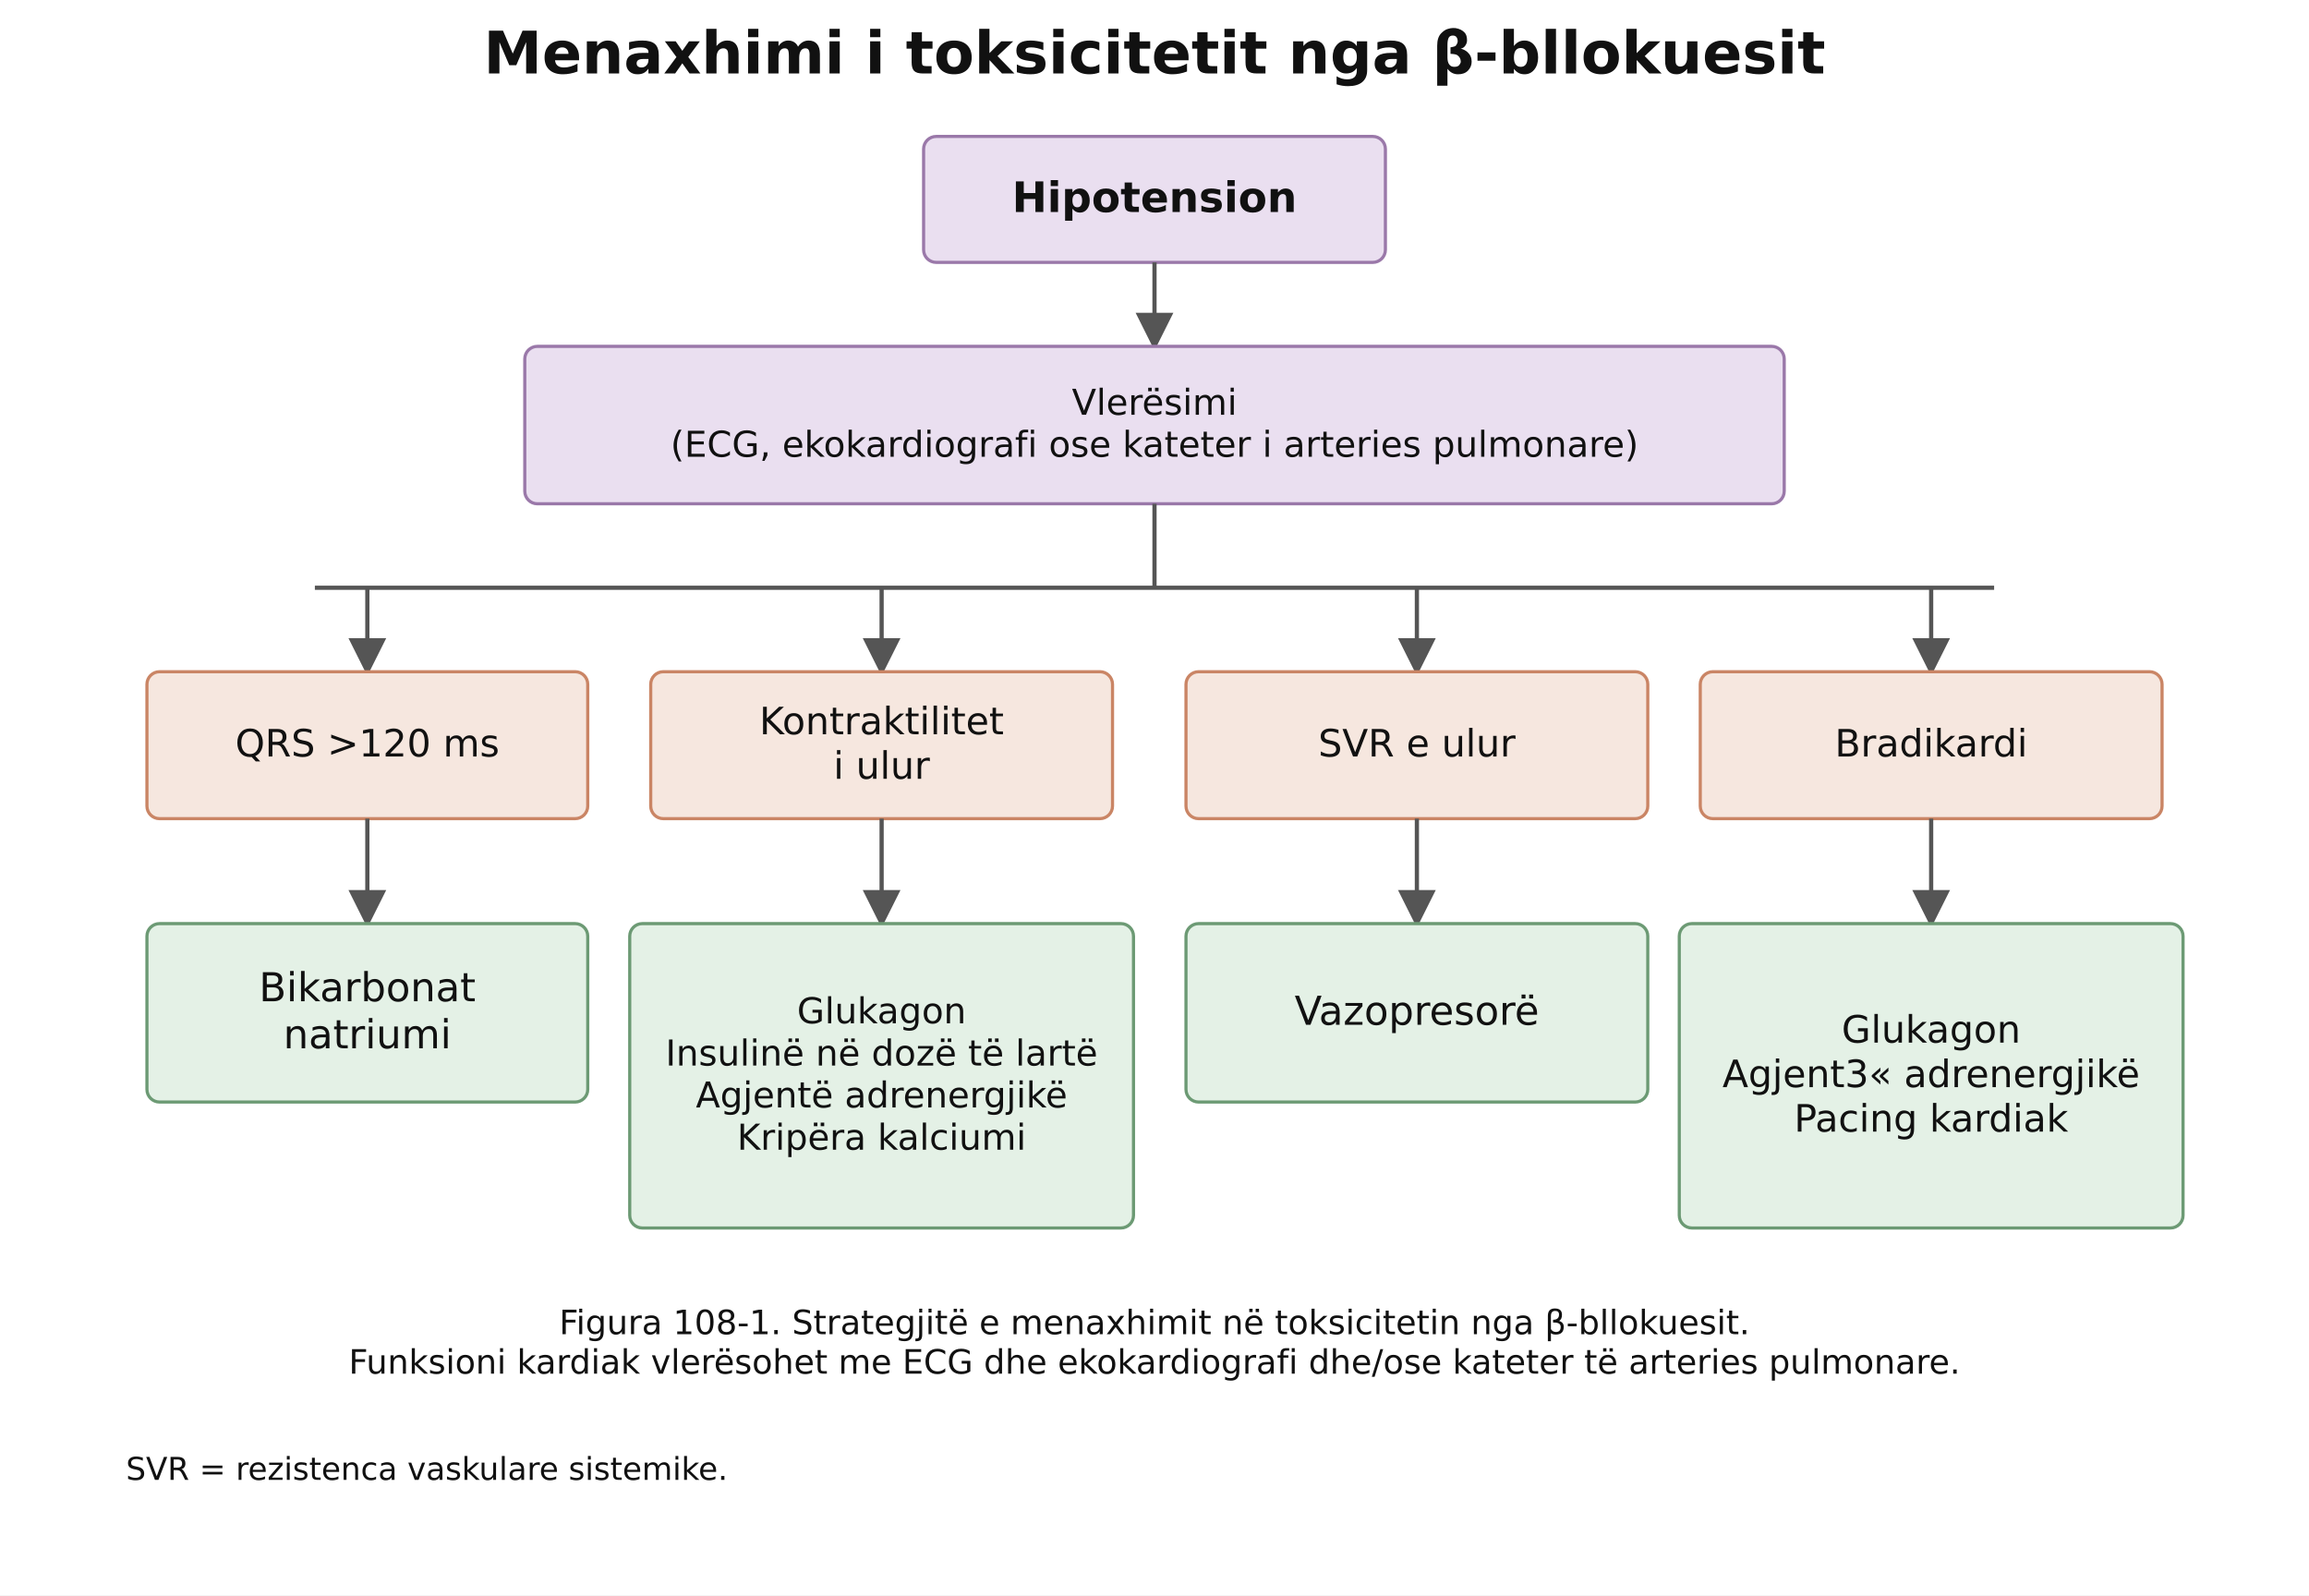
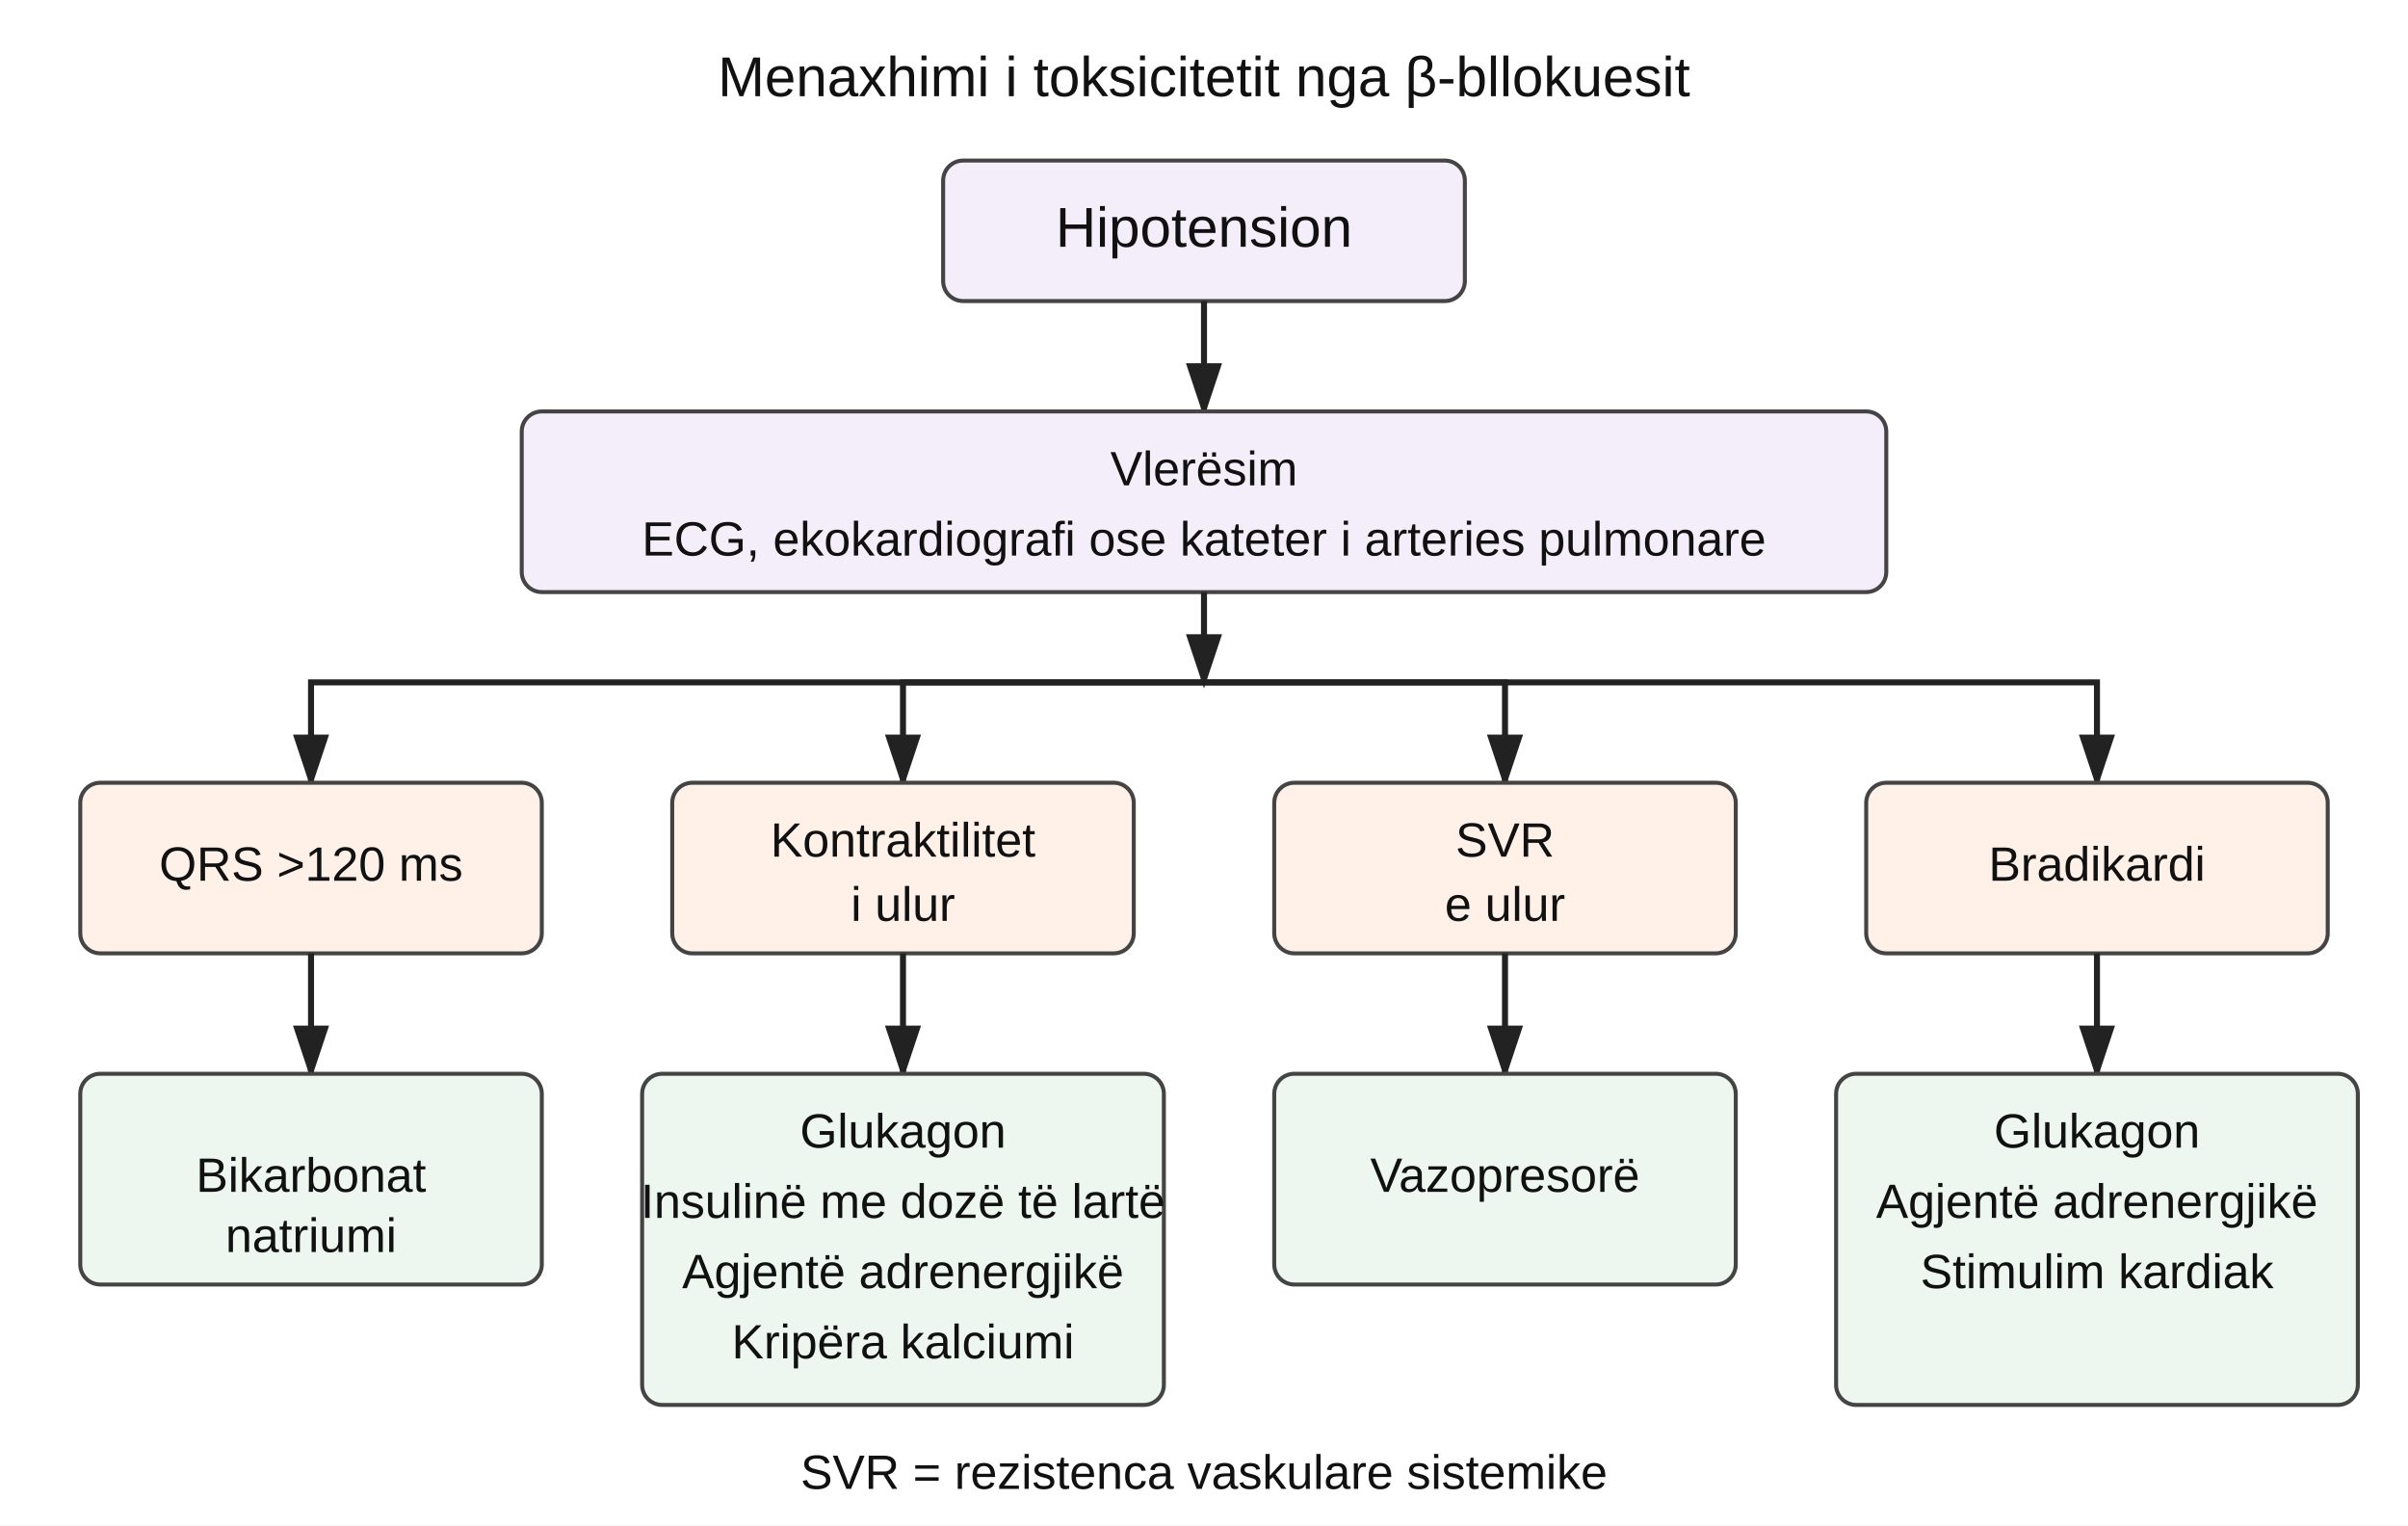
- <svg xmlns="http://www.w3.org/2000/svg" width="1100" height="760" viewBox="0 0 1100 760">
-   <rect width="100%" height="100%" fill="white" />
+ <svg xmlns="http://www.w3.org/2000/svg" width="1200" height="760" viewBox="0 0 1200 760">
  <defs>
-     <marker id="arr" markerWidth="9" markerHeight="9" refX="8" refY="4.5" orient="auto">
-       <path d="M0,0 L9,4.5 L0,9 z" fill="#555" />
+     <marker id="a" markerWidth="10" markerHeight="10" refX="8" refY="3" orient="auto">
+       <path d="M0,0 L0,6 L9,3 z" fill="#222" />
    </marker>
+     <style>.b{fill:#fff;stroke:#444;stroke-width:2;rx:10}.h{fill:#f3eef9}.o{fill:#fff0e8}.g{fill:#edf7ef}.t{font: 28px Arial,sans-serif;fill:#111}.s{font: 24px Arial,sans-serif;fill:#111}.c{text-anchor:middle;dominant-baseline:middle}.l{stroke:#222;stroke-width:3;fill:none;marker-end:url(#a)}</style>
  </defs>
-   <text x="550" y="35.0" font-family="DejaVu Sans,Arial" font-size="28" font-weight="700" text-anchor="middle" fill="#111">Menaxhimi i toksicitetit nga β-bllokuesit</text>
-   <rect x="440" y="65" width="220" height="60" rx="6" fill="#eadff0" stroke="#9a78a9" stroke-width="1.5" />
-   <text x="550.0" y="101.0" font-family="DejaVu Sans,Arial" font-size="20" font-weight="700" text-anchor="middle" fill="#111">Hipotension</text>
-   <line x1="550" y1="125" x2="550" y2="165" stroke="#555" stroke-width="2" marker-end="url(#arr)" />
-   <rect x="250" y="165" width="600" height="75" rx="6" fill="#eadff0" stroke="#9a78a9" stroke-width="1.5" />
-   <text x="550.0" y="197.6" font-family="DejaVu Sans,Arial" font-size="17" font-weight="400" text-anchor="middle" fill="#111">Vlerësimi</text>
-   <text x="550.0" y="217.6" font-family="DejaVu Sans,Arial" font-size="17" font-weight="400" text-anchor="middle" fill="#111">(ECG, ekokardiografi ose kateter i arteries pulmonare)</text>
-   <line x1="550" y1="240" x2="550" y2="280" stroke="#555" stroke-width="2" />
-   <line x1="150" y1="280" x2="950" y2="280" stroke="#555" stroke-width="2" />
-   <line x1="175" y1="280" x2="175" y2="320" stroke="#555" stroke-width="2" marker-end="url(#arr)" />
-   <line x1="420" y1="280" x2="420" y2="320" stroke="#555" stroke-width="2" marker-end="url(#arr)" />
-   <line x1="675" y1="280" x2="675" y2="320" stroke="#555" stroke-width="2" marker-end="url(#arr)" />
-   <line x1="920" y1="280" x2="920" y2="320" stroke="#555" stroke-width="2" marker-end="url(#arr)" />
-   <rect x="70" y="320" width="210" height="70" rx="6" fill="#f6e7df" stroke="#ca8565" stroke-width="1.5" />
-   <text x="175.0" y="360.4" font-family="DejaVu Sans,Arial" font-size="18" font-weight="400" text-anchor="middle" fill="#111">QRS &gt;120 ms</text>
-   <rect x="310" y="320" width="220" height="70" rx="6" fill="#f6e7df" stroke="#ca8565" stroke-width="1.5" />
-   <text x="420.0" y="349.8" font-family="DejaVu Sans,Arial" font-size="18" font-weight="400" text-anchor="middle" fill="#111">Kontraktilitet</text>
-   <text x="420.0" y="371.0" font-family="DejaVu Sans,Arial" font-size="18" font-weight="400" text-anchor="middle" fill="#111">i ulur</text>
-   <rect x="565" y="320" width="220" height="70" rx="6" fill="#f6e7df" stroke="#ca8565" stroke-width="1.5" />
-   <text x="675.0" y="360.4" font-family="DejaVu Sans,Arial" font-size="18" font-weight="400" text-anchor="middle" fill="#111">SVR e ulur</text>
-   <rect x="810" y="320" width="220" height="70" rx="6" fill="#f6e7df" stroke="#ca8565" stroke-width="1.5" />
-   <text x="920.0" y="360.4" font-family="DejaVu Sans,Arial" font-size="18" font-weight="400" text-anchor="middle" fill="#111">Bradikardi</text>
-   <line x1="175" y1="390" x2="175" y2="440" stroke="#555" stroke-width="2" marker-end="url(#arr)" />
-   <line x1="420" y1="390" x2="420" y2="440" stroke="#555" stroke-width="2" marker-end="url(#arr)" />
-   <line x1="675" y1="390" x2="675" y2="440" stroke="#555" stroke-width="2" marker-end="url(#arr)" />
-   <line x1="920" y1="390" x2="920" y2="440" stroke="#555" stroke-width="2" marker-end="url(#arr)" />
-   <rect x="70" y="440" width="210" height="85" rx="6" fill="#e4f1e6" stroke="#6c9a74" stroke-width="1.5" />
-   <text x="175.0" y="477.0" font-family="DejaVu Sans,Arial" font-size="19" font-weight="400" text-anchor="middle" fill="#111">Bikarbonat</text>
-   <text x="175.0" y="499.4" font-family="DejaVu Sans,Arial" font-size="19" font-weight="400" text-anchor="middle" fill="#111">natriumi</text>
-   <rect x="300" y="440" width="240" height="145" rx="6" fill="#e4f1e6" stroke="#6c9a74" stroke-width="1.5" />
-   <text x="420.0" y="487.5" font-family="DejaVu Sans,Arial" font-size="17" font-weight="400" text-anchor="middle" fill="#111">Glukagon</text>
-   <text x="420.0" y="507.6" font-family="DejaVu Sans,Arial" font-size="17" font-weight="400" text-anchor="middle" fill="#111">Insulinë në dozë të lartë</text>
-   <text x="420.0" y="527.6" font-family="DejaVu Sans,Arial" font-size="17" font-weight="400" text-anchor="middle" fill="#111">Agjentë adrenergjikë</text>
-   <text x="420.0" y="547.7" font-family="DejaVu Sans,Arial" font-size="17" font-weight="400" text-anchor="middle" fill="#111">Kripëra kalciumi</text>
-   <rect x="565" y="440" width="220" height="85" rx="6" fill="#e4f1e6" stroke="#6c9a74" stroke-width="1.5" />
-   <text x="675.0" y="488.2" font-family="DejaVu Sans,Arial" font-size="19" font-weight="400" text-anchor="middle" fill="#111">Vazopresorë</text>
-   <rect x="800" y="440" width="240" height="145" rx="6" fill="#e4f1e6" stroke="#6c9a74" stroke-width="1.5" />
-   <text x="920.0" y="496.7" font-family="DejaVu Sans,Arial" font-size="18" font-weight="400" text-anchor="middle" fill="#111">Glukagon</text>
-   <text x="920.0" y="517.9" font-family="DejaVu Sans,Arial" font-size="18" font-weight="400" text-anchor="middle" fill="#111">Agjent3« adrenergjikë</text>
-   <text x="920.0" y="539.1" font-family="DejaVu Sans,Arial" font-size="18" font-weight="400" text-anchor="middle" fill="#111">Pacing kardiak</text>
-   <text x="550" y="635.6" font-family="DejaVu Sans,Arial" font-size="16" font-weight="400" text-anchor="middle" fill="#111">Figura 108-1. Strategjitë e menaxhimit në toksicitetin nga β-bllokuesit.</text>
-   <text x="550" y="654.4" font-family="DejaVu Sans,Arial" font-size="16" font-weight="400" text-anchor="middle" fill="#111">Funksioni kardiak vlerësohet me ECG dhe ekokardiografi dhe/ose kateter të arteries pulmonare.</text>
-   <text x="60" y="705.0" font-family="DejaVu Sans,Arial" font-size="15" font-weight="400" text-anchor="start" fill="#111">SVR = rezistenca vaskulare sistemike.</text>
+   <rect width="1200" height="760" fill="white" />
+   <text x="600" y="40" class="t c" font-weight="700">Menaxhimi i toksicitetit nga β-bllokuesit</text>
+   <rect x="470" y="80" width="260" height="70" class="b h" />
+   <text x="600" y="115" class="t c">Hipotension</text>
+   <path d="M600 150 V205" class="l" />
+   <rect x="260" y="205" width="680" height="90" class="b h" />
+   <text x="600" y="235" class="s c">Vlerësim</text>
+   <text x="600" y="270" class="s c">ECG, ekokardiografi ose kateter i arteries pulmonare</text>
+   <path d="M600 295 V340" class="l" />
+   <path d="M600 340 H155 V390" class="l" />
+   <path d="M600 340 H450 V390" class="l" />
+   <path d="M600 340 H750 V390" class="l" />
+   <path d="M600 340 H1045 V390" class="l" />
+   <rect x="40" y="390" width="230" height="85" class="b o" />
+   <text x="155" y="432" class="s c">QRS &gt;120 ms</text>
+   <rect x="335" y="390" width="230" height="85" class="b o" />
+   <text x="450" y="420" class="s c">Kontraktilitet</text>
+   <text x="450" y="452" class="s c">i ulur</text>
+   <rect x="635" y="390" width="230" height="85" class="b o" />
+   <text x="750" y="420" class="s c">SVR</text>
+   <text x="750" y="452" class="s c">e ulur</text>
+   <rect x="930" y="390" width="230" height="85" class="b o" />
+   <text x="1045" y="432" class="s c">Bradikardi</text>
+   <path d="M155 475 V535" class="l" />
+   <path d="M450 475 V535" class="l" />
+   <path d="M750 475 V535" class="l" />
+   <path d="M1045 475 V535" class="l" />
+   <rect x="40" y="535" width="230" height="105" class="b g" />
+   <text x="155" y="587" class="s c">Bikarbonat</text>
+   <text x="155" y="617" class="s c">natriumi</text>
+   <rect x="320" y="535" width="260" height="165" class="b g" />
+   <text x="450" y="565" class="s c">Glukagon</text>
+   <text x="450" y="600" class="s c">Insulinë me dozë të lartë</text>
+   <text x="450" y="635" class="s c">Agjentë adrenergjikë</text>
+   <text x="450" y="670" class="s c">Kripëra kalciumi</text>
+   <rect x="635" y="535" width="230" height="105" class="b g" />
+   <text x="750" y="587" class="s c">Vazopresorë</text>
+   <rect x="915" y="535" width="260" height="165" class="b g" />
+   <text x="1045" y="565" class="s c">Glukagon</text>
+   <text x="1045" y="600" class="s c">Agjentë adrenergjikë</text>
+   <text x="1045" y="635" class="s c">Stimulim kardiak</text>
+   <text x="600" y="735" class="s c">SVR = rezistenca vaskulare sistemike</text>
</svg>
